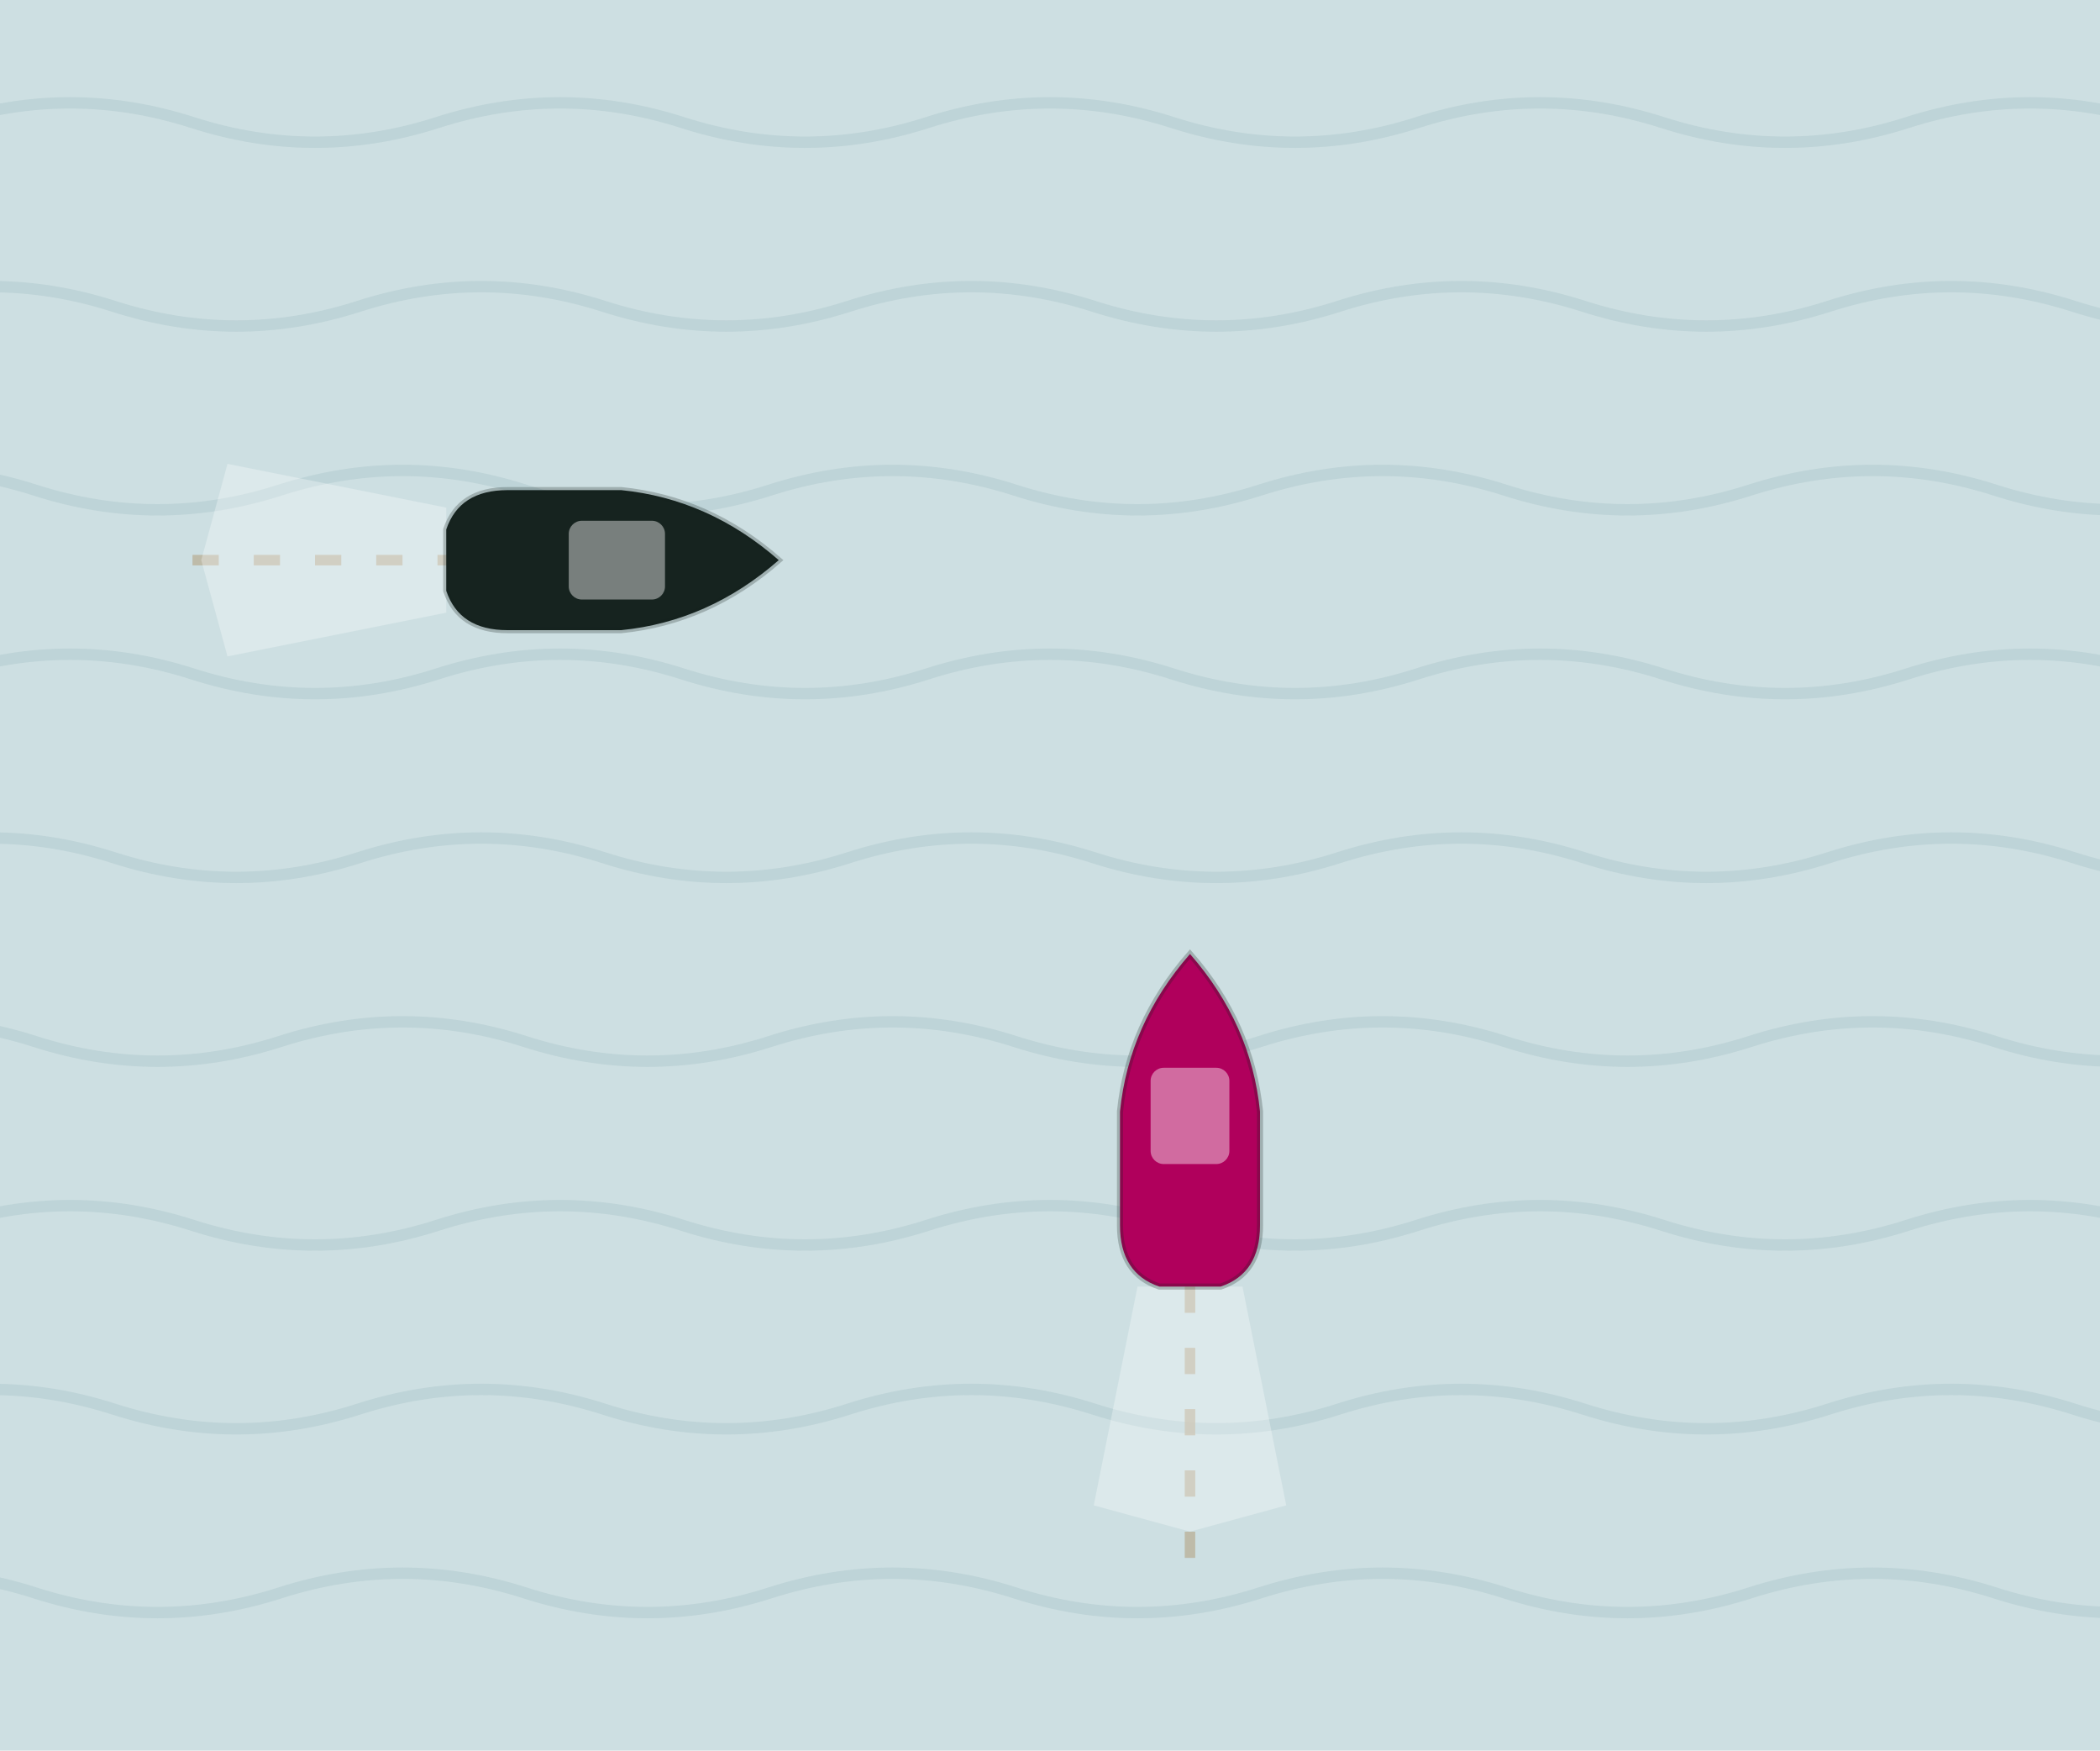
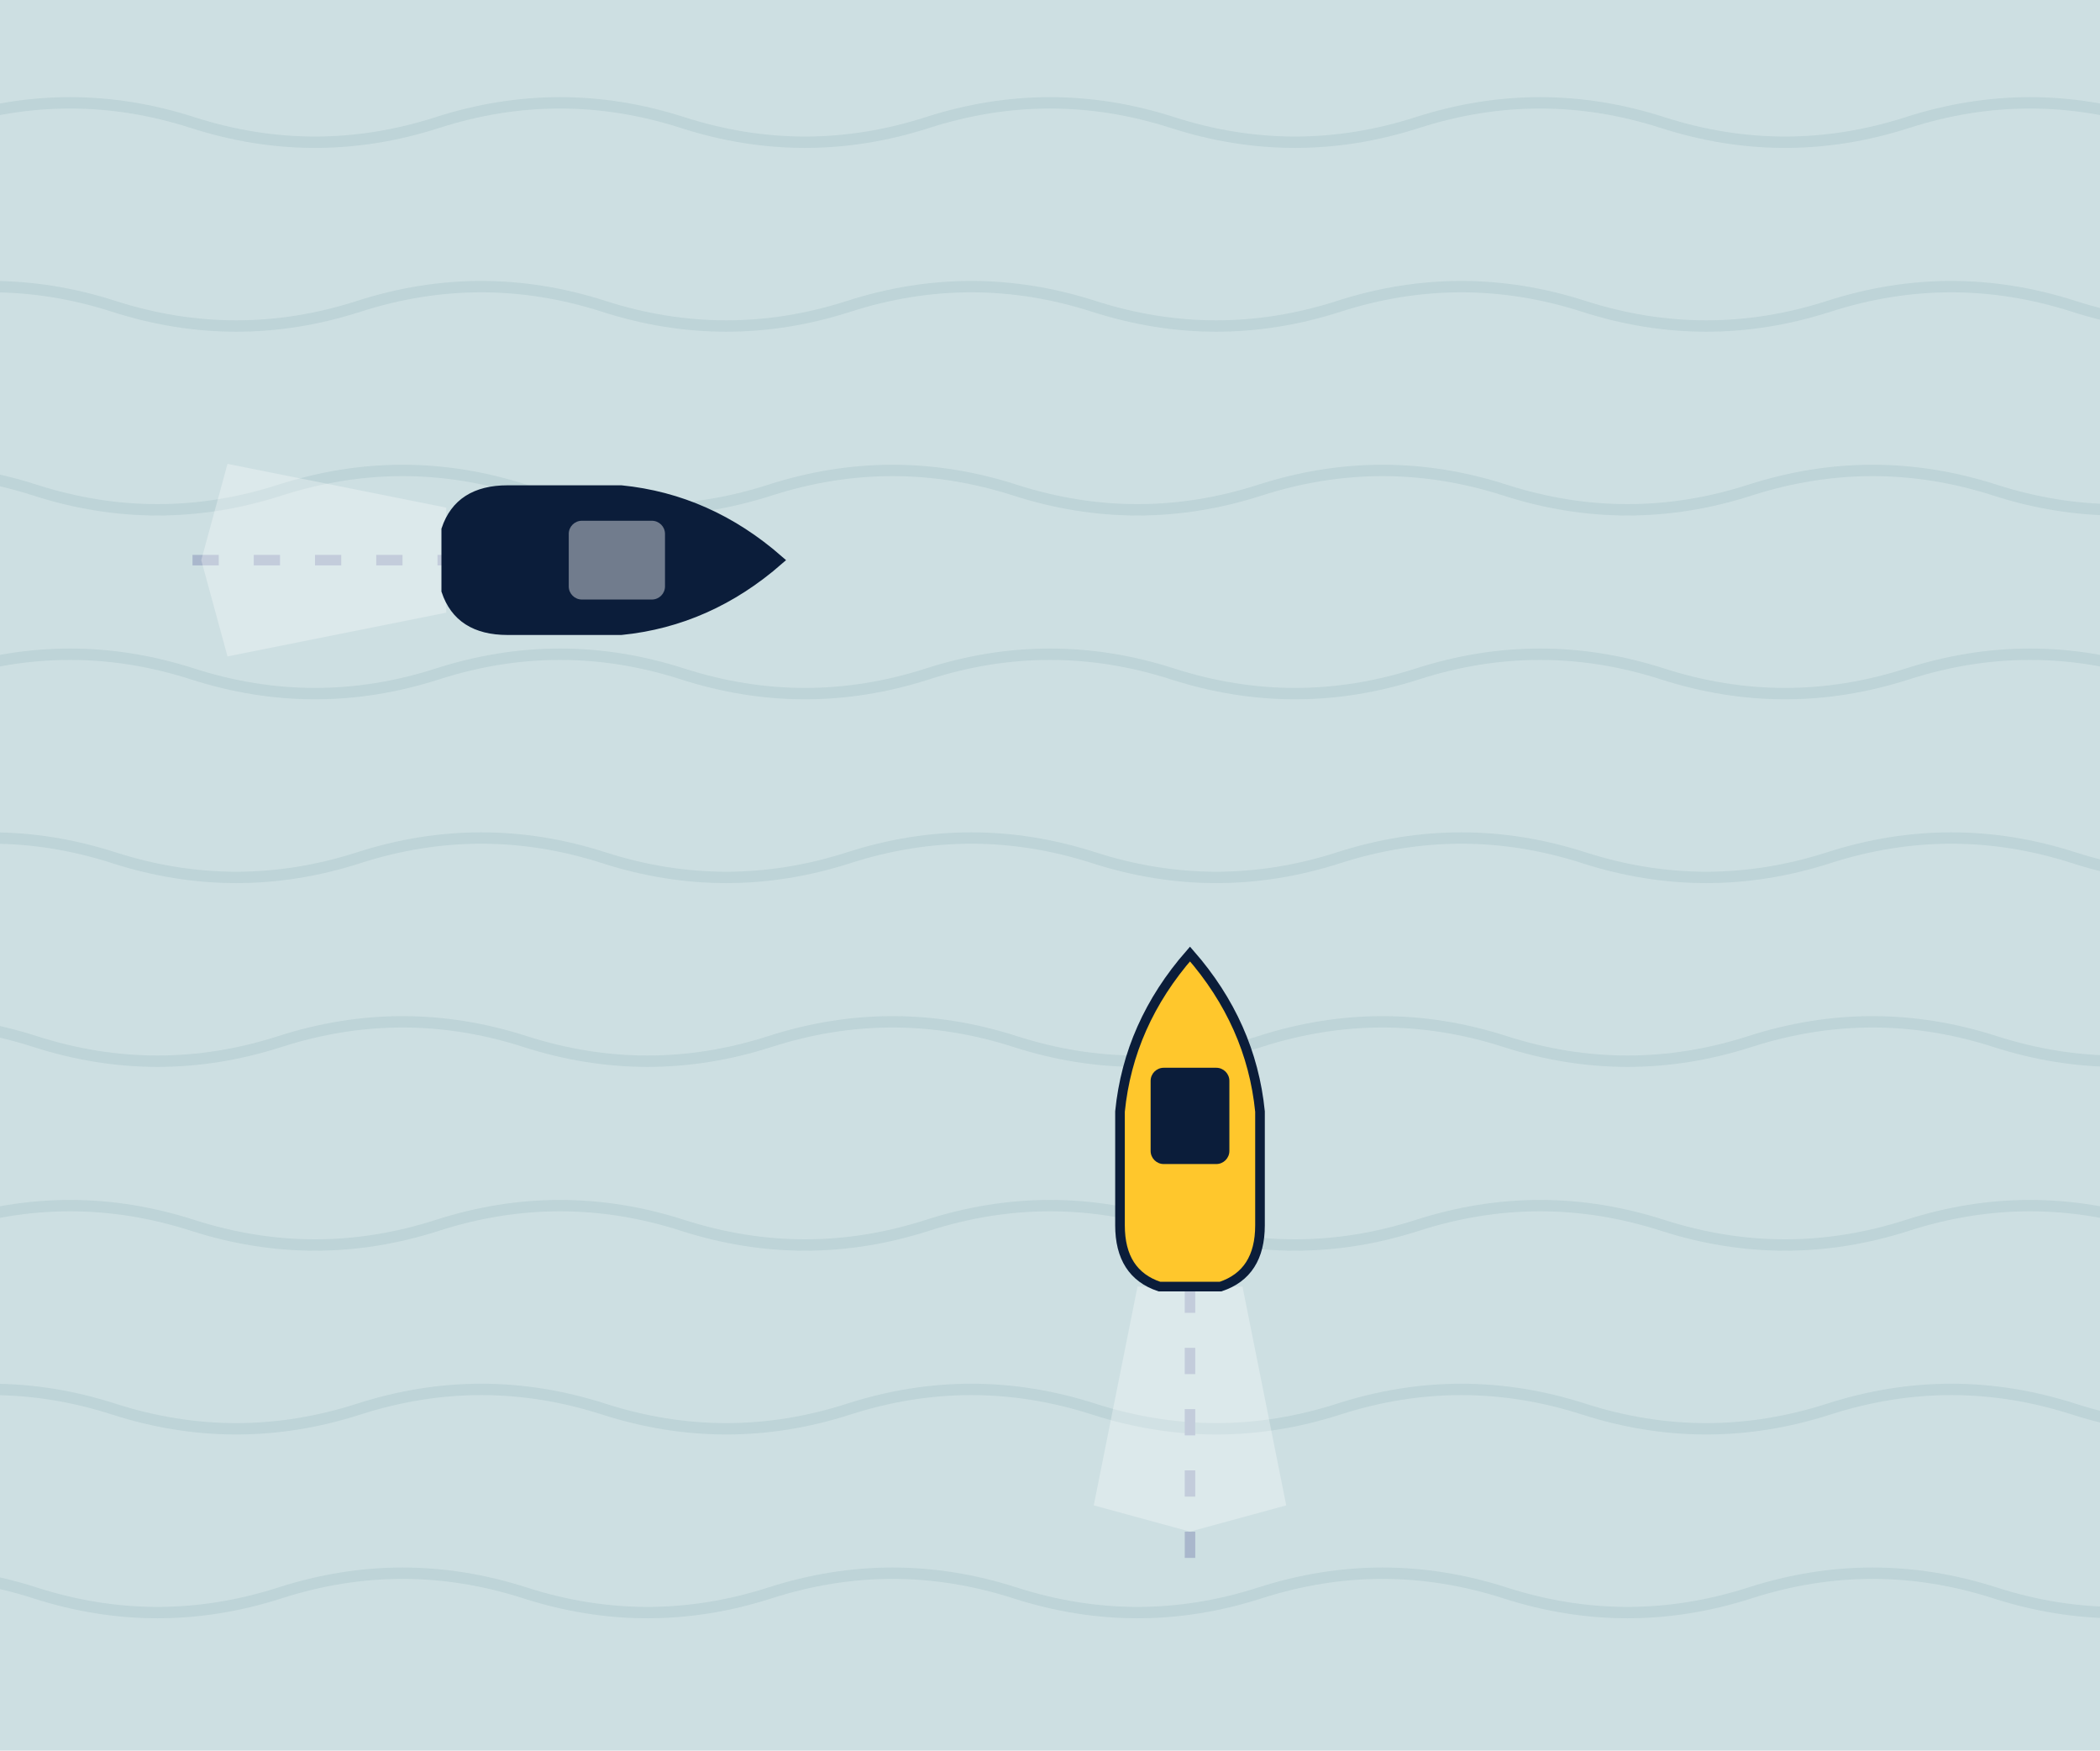
<svg xmlns="http://www.w3.org/2000/svg" viewBox="0 0 240 200" width="240" height="200" role="img">
  <style>.nav{transform-box:view-box;transform-origin:0 0}.nav{animation-duration:7.0s;animation-timing-function:linear;animation-iteration-count:infinite}@keyframes routescroiseesbabord-souffle{0%{opacity:0}6%{opacity:1}90%{opacity:1}98%{opacity:0}100%{opacity:0}}.souffle{opacity:1;animation:routescroiseesbabord-souffle 7.0s linear infinite;animation-delay:-0.42s}.nav0{transform:translate(136px,128px);animation-name:routescroiseesbabord-n0}@keyframes routescroiseesbabord-n0{0%{transform:translate(136.0px,178.0px)}68%{transform:translate(136px,128px)}100%{transform:translate(136px,128px)}}.nav1{transform:translate(70px,64px);animation-name:routescroiseesbabord-n1}@keyframes routescroiseesbabord-n1{0%{transform:translate(22.0px,64.0px)}68%{transform:translate(70px,64px)}100%{transform:translate(70px,64px)}}@media (prefers-reduced-motion:reduce){.nav,.souffle{animation:none}.souffle{opacity:1}}</style>
  <rect width="240" height="200" fill="#cddfe2" />
  <path d="M-6,14 q14,-4.5 28,0 t28,0 t28,0 t28,0 t28,0 t28,0 t28,0 t28,0 t28,0 t28,0" fill="none" stroke="#a8c4c9" stroke-width="1.3" stroke-opacity="0.4" />
  <path d="M-15,35 q14,-4.5 28,0 t28,0 t28,0 t28,0 t28,0 t28,0 t28,0 t28,0 t28,0 t28,0" fill="none" stroke="#a8c4c9" stroke-width="1.3" stroke-opacity="0.4" />
  <path d="M-24,56 q14,-4.5 28,0 t28,0 t28,0 t28,0 t28,0 t28,0 t28,0 t28,0 t28,0 t28,0" fill="none" stroke="#a8c4c9" stroke-width="1.3" stroke-opacity="0.4" />
  <path d="M-6,77 q14,-4.5 28,0 t28,0 t28,0 t28,0 t28,0 t28,0 t28,0 t28,0 t28,0 t28,0" fill="none" stroke="#a8c4c9" stroke-width="1.3" stroke-opacity="0.4" />
  <path d="M-15,98 q14,-4.5 28,0 t28,0 t28,0 t28,0 t28,0 t28,0 t28,0 t28,0 t28,0 t28,0" fill="none" stroke="#a8c4c9" stroke-width="1.3" stroke-opacity="0.4" />
  <path d="M-24,119 q14,-4.5 28,0 t28,0 t28,0 t28,0 t28,0 t28,0 t28,0 t28,0 t28,0 t28,0" fill="none" stroke="#a8c4c9" stroke-width="1.3" stroke-opacity="0.4" />
  <path d="M-6,140 q14,-4.5 28,0 t28,0 t28,0 t28,0 t28,0 t28,0 t28,0 t28,0 t28,0 t28,0" fill="none" stroke="#a8c4c9" stroke-width="1.3" stroke-opacity="0.4" />
  <path d="M-15,161 q14,-4.5 28,0 t28,0 t28,0 t28,0 t28,0 t28,0 t28,0 t28,0 t28,0 t28,0" fill="none" stroke="#a8c4c9" stroke-width="1.3" stroke-opacity="0.4" />
  <path d="M-24,182 q14,-4.5 28,0 t28,0 t28,0 t28,0 t28,0 t28,0 t28,0 t28,0 t28,0 t28,0" fill="none" stroke="#a8c4c9" stroke-width="1.3" stroke-opacity="0.4" />
-   <line x1="136.0" y1="178.0" x2="136" y2="128" stroke="#b9ae95" stroke-width="1.2" stroke-dasharray="3 4" stroke-opacity="0.75" />
-   <line x1="22.0" y1="64.0" x2="70" y2="64" stroke="#b9ae95" stroke-width="1.2" stroke-dasharray="3 4" stroke-opacity="0.75" />
+   <line x1="136.0" y1="178.0" x2="136" y2="128" stroke="#a9b7cc" stroke-width="1.2" stroke-dasharray="3 4" />
+   <line x1="22.0" y1="64.0" x2="70" y2="64" stroke="#a9b7cc" stroke-width="1.2" stroke-dasharray="3 4" />
  <g class="souffle">
    <g class="nav nav0">
      <g transform="rotate(0)">
        <path d="M-6,19 L-11,44 L0,47 L11,44 L6,19 Z" fill="#ffffff" fill-opacity="0.3" />
-         <path d="M0,-19 Q7,-11 8,-1 L8,12 Q8,17.5 3.5,19 L-3.5,19 Q-8,17.5 -8,12 L-8,-1 Q-7,-11 0,-19 Z" fill="#b0005c" />
-         <rect x="-4.5" y="-6" width="9" height="11" rx="1.5" fill="#ffffff" fill-opacity="0.42" />
-         <path d="M0,-19 Q7,-11 8,-1 L8,12 Q8,17.5 3.5,19 L-3.5,19 Q-8,17.5 -8,12 L-8,-1 Q-7,-11 0,-19 Z" fill="none" stroke="#16231f" stroke-width="0.7" stroke-opacity="0.25" />
+         <path d="M0,-19 Q7,-11 8,-1 L8,12 Q8,17.5 3.5,19 L-3.5,19 Q-8,17.5 -8,12 L-8,-1 Q-7,-11 0,-19 Z" fill="#ffc72c" />
+         <rect x="-4.5" y="-6" width="9" height="11" rx="1.5" fill="#0b1d3a" fill-opacity="1" />
+         <path d="M0,-19 Q7,-11 8,-1 L8,12 Q8,17.5 3.5,19 L-3.5,19 Q-8,17.5 -8,12 L-8,-1 Q-7,-11 0,-19 Z" fill="none" stroke="#0b1d3a" stroke-width="1.1" />
      </g>
    </g>
    <g class="nav nav1">
      <g transform="rotate(90)">
        <path d="M-6,19 L-11,44 L0,47 L11,44 L6,19 Z" fill="#ffffff" fill-opacity="0.3" />
-         <path d="M0,-19 Q7,-11 8,-1 L8,12 Q8,17.5 3.5,19 L-3.5,19 Q-8,17.5 -8,12 L-8,-1 Q-7,-11 0,-19 Z" fill="#16231f" />
+         <path d="M0,-19 Q7,-11 8,-1 L8,12 Q8,17.5 3.5,19 L-3.5,19 Q-8,17.5 -8,12 L-8,-1 Q-7,-11 0,-19 Z" fill="#0b1d3a" />
        <rect x="-4.5" y="-6" width="9" height="11" rx="1.5" fill="#ffffff" fill-opacity="0.42" />
-         <path d="M0,-19 Q7,-11 8,-1 L8,12 Q8,17.5 3.5,19 L-3.5,19 Q-8,17.5 -8,12 L-8,-1 Q-7,-11 0,-19 Z" fill="none" stroke="#16231f" stroke-width="0.7" stroke-opacity="0.25" />
+         <path d="M0,-19 Q7,-11 8,-1 L8,12 Q8,17.5 3.5,19 L-3.5,19 Q-8,17.5 -8,12 L-8,-1 Q-7,-11 0,-19 Z" fill="none" stroke="#0b1d3a" stroke-width="1.1" />
      </g>
    </g>
  </g>
</svg>
